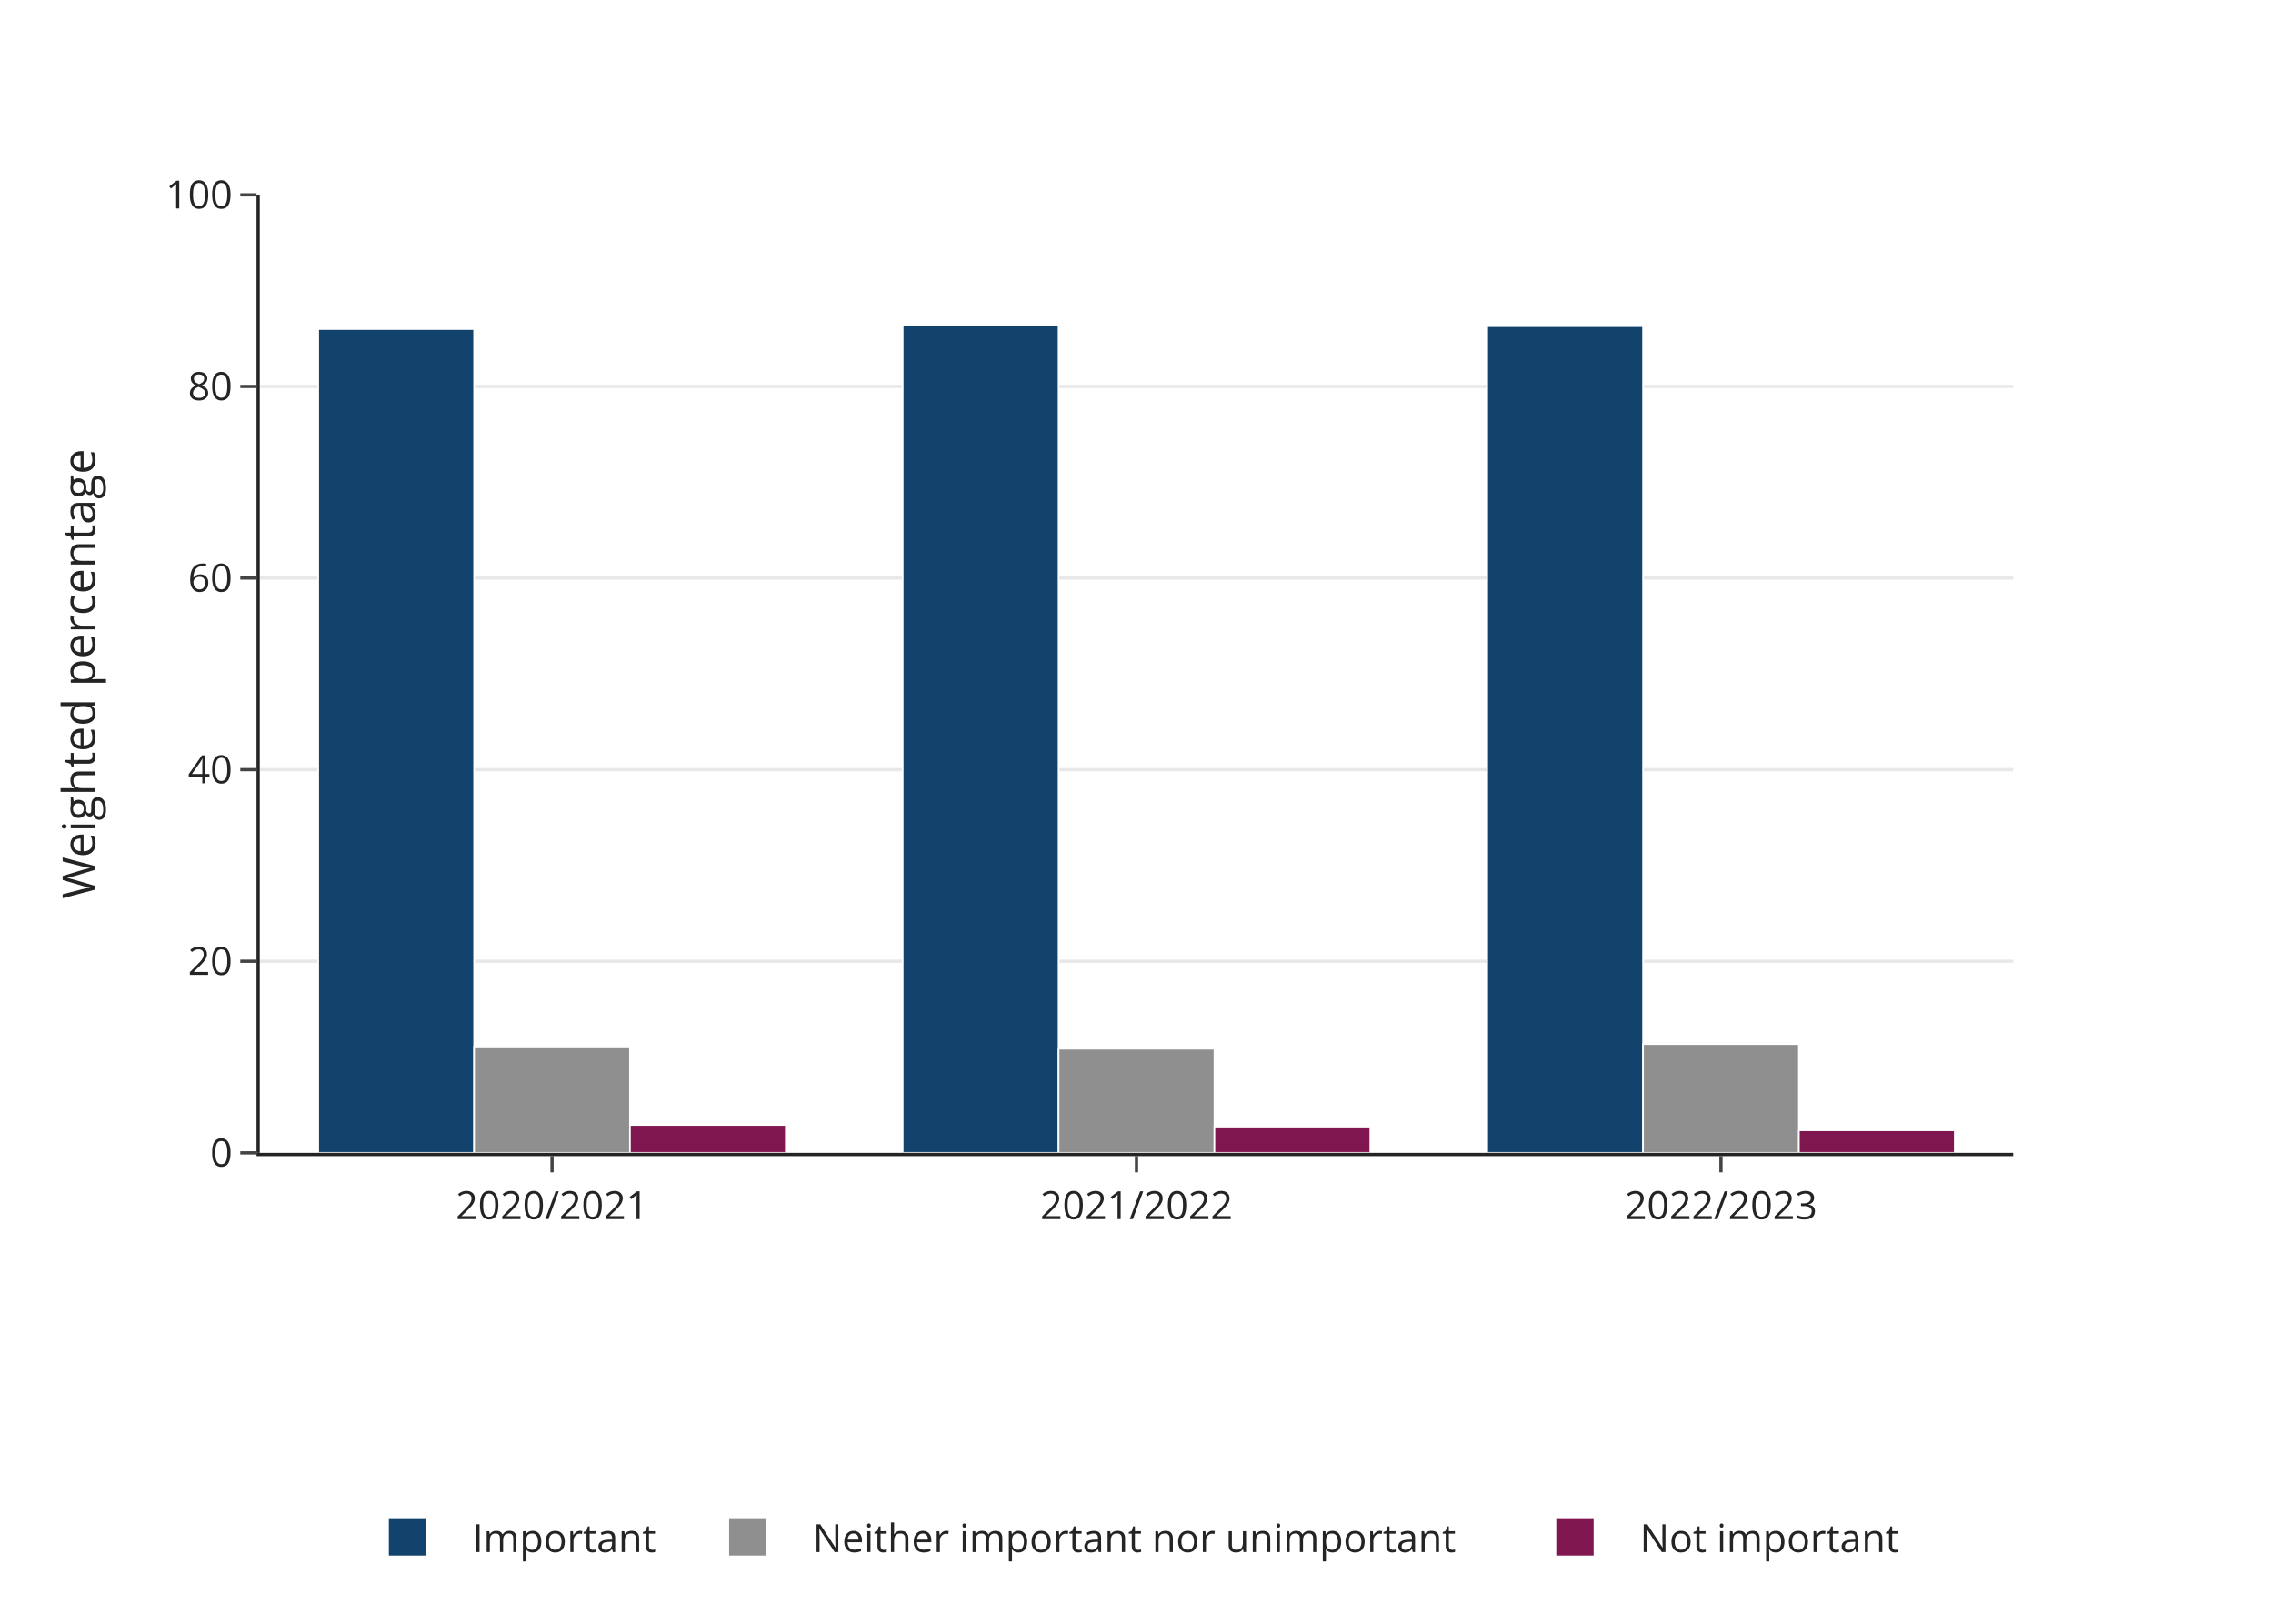
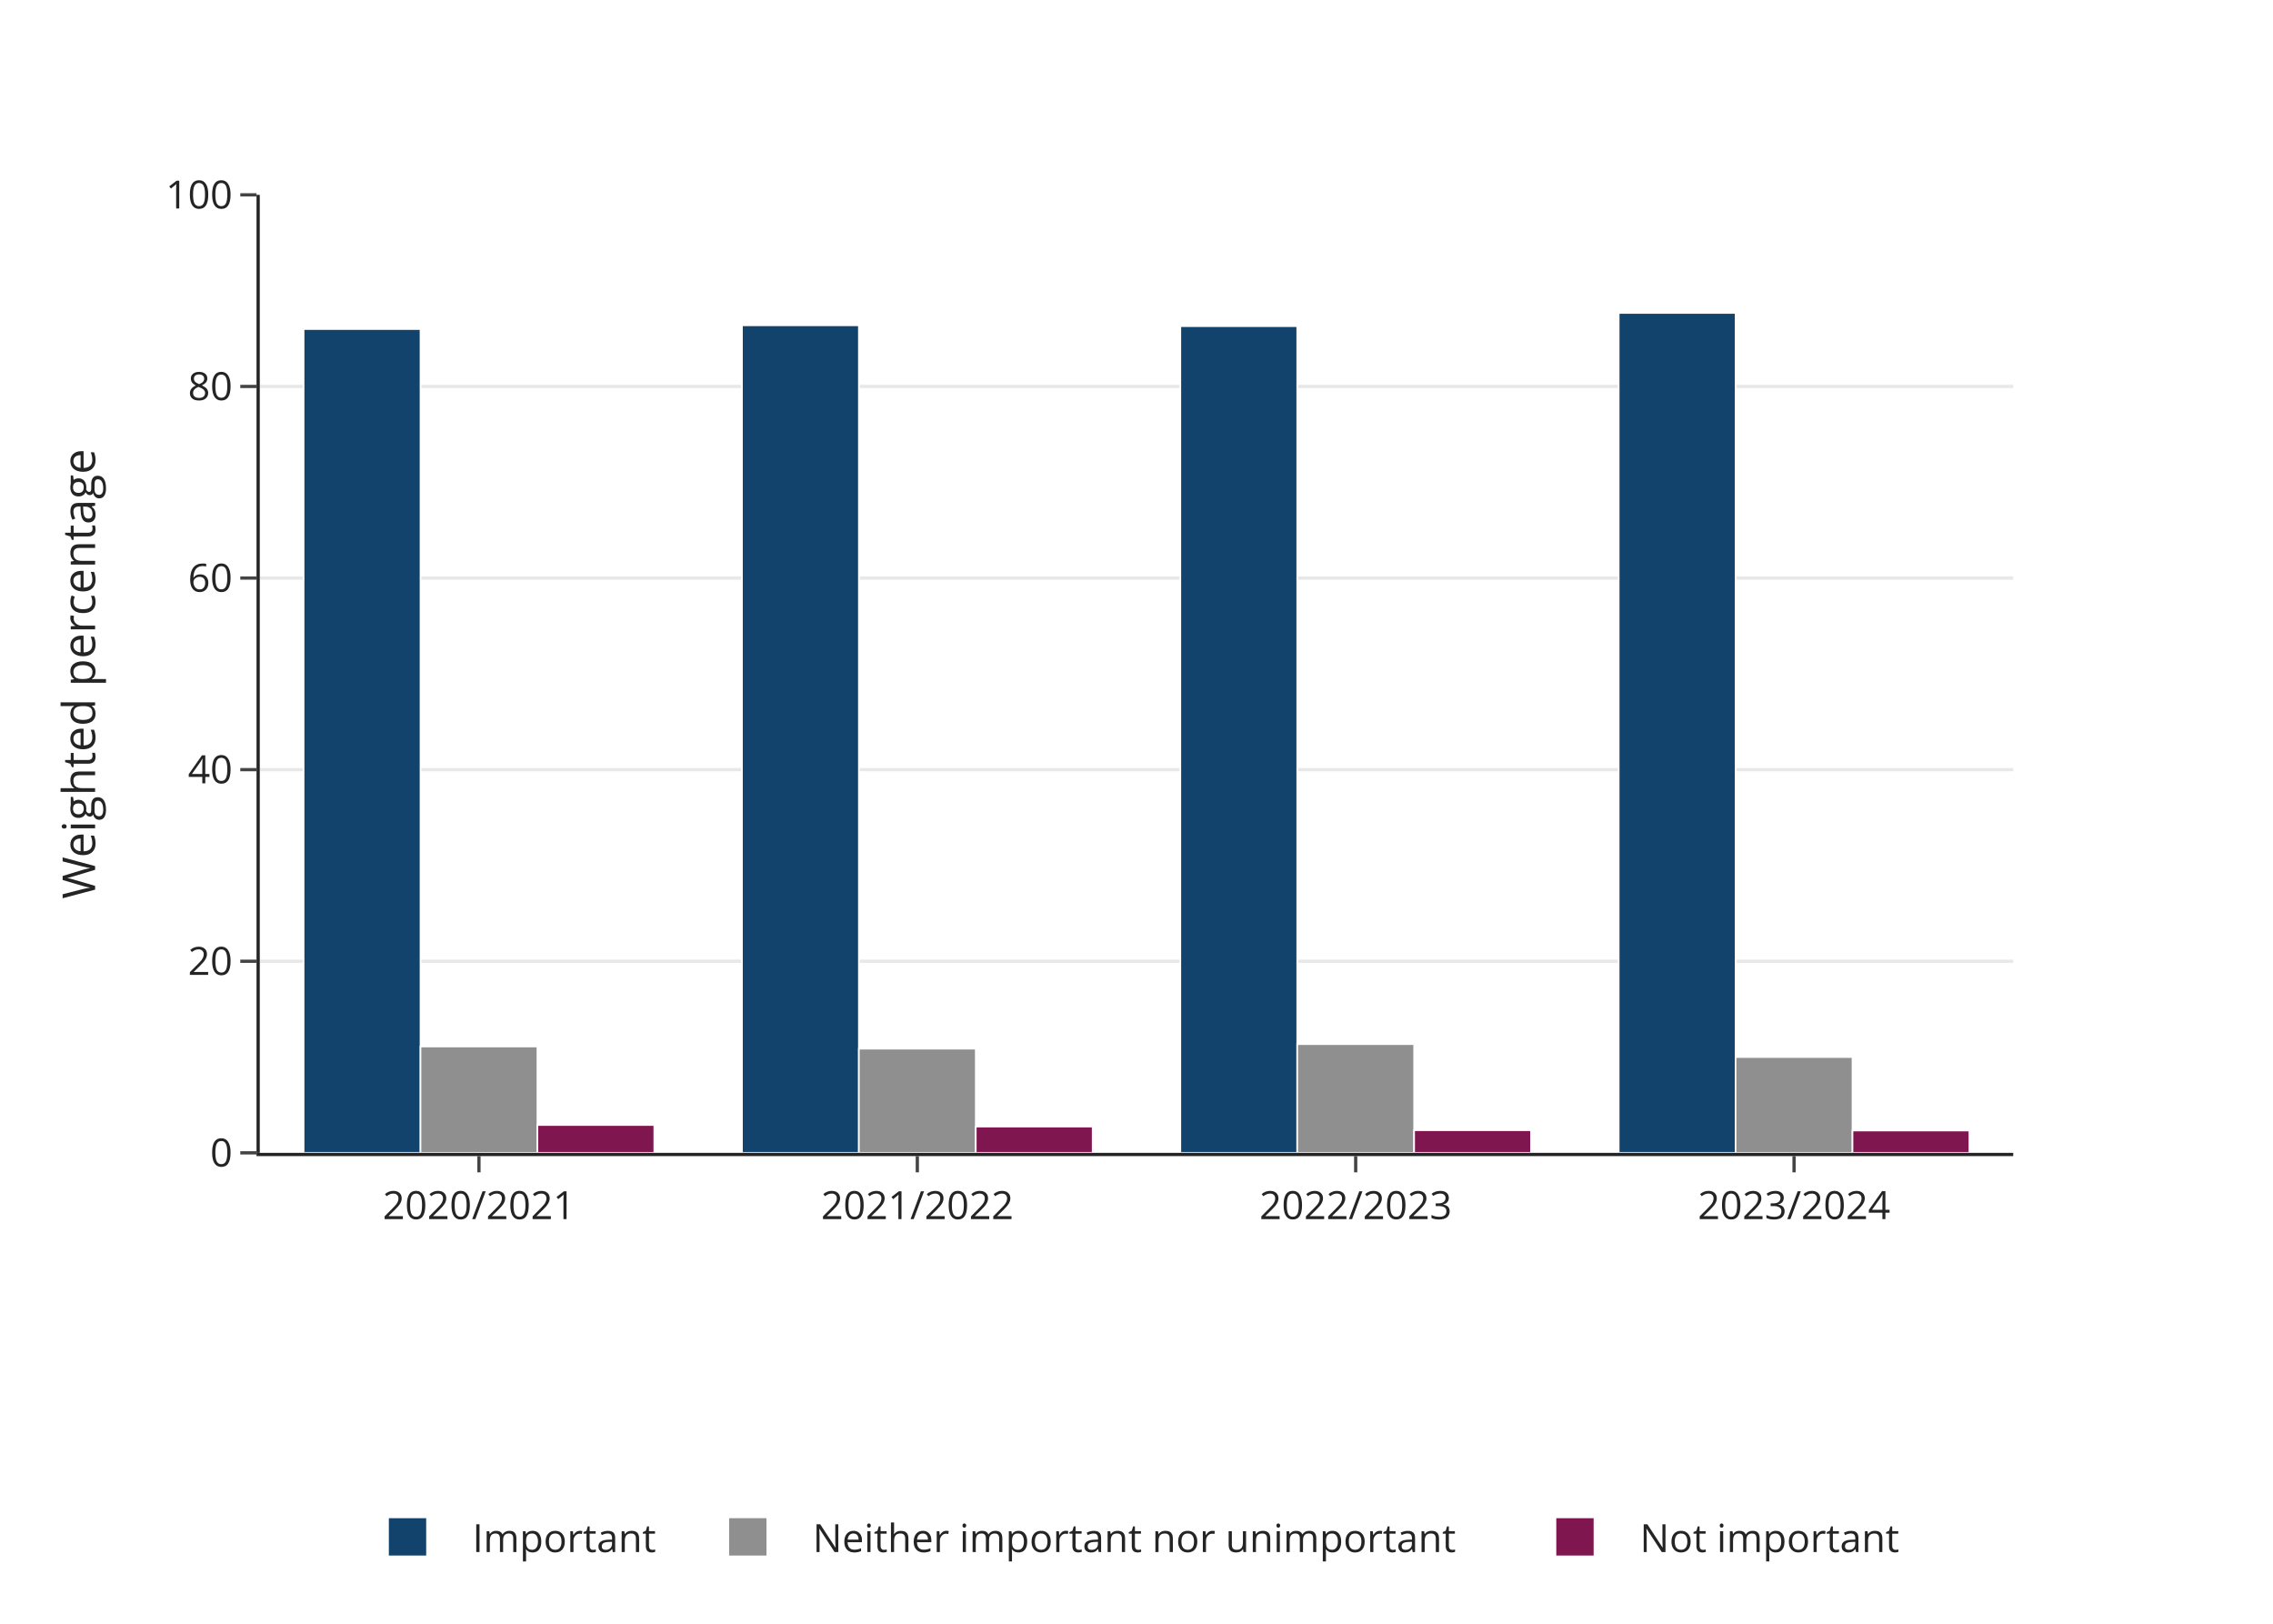
<svg xmlns="http://www.w3.org/2000/svg" class="main-svg" width="700" height="500" style="" viewBox="0 0 700 500">
  <rect x="0" y="0" width="700" height="500" style="fill: rgb(255, 255, 255); fill-opacity: 1;" />
-   <defs id="defs-b92e9e">
+   <defs id="defs-1243cc">
    <g class="clips">
-       <clipPath id="clipb92e9exyplot" class="plotclip">
+       <clipPath id="clip1243ccxyplot" class="plotclip">
        <rect width="540" height="295" />
      </clipPath>
-       <clipPath class="axesclip" id="clipb92e9ex">
+       <clipPath class="axesclip" id="clip1243ccx">
        <rect x="80" y="0" width="540" height="500" />
      </clipPath>
-       <clipPath class="axesclip" id="clipb92e9ey">
+       <clipPath class="axesclip" id="clip1243ccy">
        <rect x="0" y="60" width="700" height="295" />
      </clipPath>
-       <clipPath class="axesclip" id="clipb92e9exy">
+       <clipPath class="axesclip" id="clip1243ccxy">
        <rect x="80" y="60" width="540" height="295" />
      </clipPath>
    </g>
    <g class="gradients" />
    <g class="patterns" />
  </defs>
  <g class="bglayer" />
  <g class="layer-below">
    <g class="imagelayer" />
    <g class="shapelayer" />
  </g>
  <g class="cartesianlayer">
    <g class="subplot xy">
      <g class="layer-subplot">
        <g class="shapelayer" />
        <g class="imagelayer" />
      </g>
      <g class="minor-gridlayer">
        <g class="x" />
        <g class="y" />
      </g>
      <g class="gridlayer">
        <g class="x" />
        <g class="y">
          <path class="ygrid crisp" transform="translate(0,296)" d="M80,0h540" style="stroke: rgb(232, 232, 232); stroke-opacity: 1; stroke-width: 1px;" />
          <path class="ygrid crisp" transform="translate(0,237)" d="M80,0h540" style="stroke: rgb(232, 232, 232); stroke-opacity: 1; stroke-width: 1px;" />
          <path class="ygrid crisp" transform="translate(0,178)" d="M80,0h540" style="stroke: rgb(232, 232, 232); stroke-opacity: 1; stroke-width: 1px;" />
          <path class="ygrid crisp" transform="translate(0,119)" d="M80,0h540" style="stroke: rgb(232, 232, 232); stroke-opacity: 1; stroke-width: 1px;" />
        </g>
      </g>
      <g class="zerolinelayer" />
      <g class="layer-between">
        <g class="shapelayer" />
        <g class="imagelayer" />
      </g>
      <path class="xlines-below" />
      <path class="ylines-below" />
      <g class="overlines-below" />
      <g class="xaxislayer-below" />
      <g class="yaxislayer-below" />
      <g class="overaxes-below" />
      <g class="overplot">
-         <g class="xy" transform="translate(80,60)" clip-path="url(#clipb92e9exyplot)">
+         <g class="xy" transform="translate(80,60)" clip-path="url(#clip1243ccxyplot)">
          <g class="barlayer mlayer">
            <g class="trace bars" style="opacity: 1;">
              <g class="points">
                <g class="point">
-                   <path d="M18,295V41.33H66V295Z" style="vector-effect: none; opacity: 1; stroke-width: 0.5px; fill: rgb(18, 67, 109); fill-opacity: 1; stroke: rgb(255, 255, 255); stroke-opacity: 1;" />
-                 </g>
-                 <g class="point">
-                   <path d="M198,295V40.19H246V295Z" style="vector-effect: none; opacity: 1; stroke-width: 0.5px; fill: rgb(18, 67, 109); fill-opacity: 1; stroke: rgb(255, 255, 255); stroke-opacity: 1;" />
-                 </g>
-                 <g class="point">
-                   <path d="M378,295V40.44H426V295Z" style="vector-effect: none; opacity: 1; stroke-width: 0.5px; fill: rgb(18, 67, 109); fill-opacity: 1; stroke: rgb(255, 255, 255); stroke-opacity: 1;" />
+                   <path d="M13.5,295V41.33H49.5V295Z" style="vector-effect: none; opacity: 1; stroke-width: 0.5px; fill: rgb(18, 67, 109); fill-opacity: 1; stroke: rgb(255, 255, 255); stroke-opacity: 1;" />
+                 </g>
+                 <g class="point">
+                   <path d="M148.5,295V40.18H184.5V295Z" style="vector-effect: none; opacity: 1; stroke-width: 0.5px; fill: rgb(18, 67, 109); fill-opacity: 1; stroke: rgb(255, 255, 255); stroke-opacity: 1;" />
+                 </g>
+                 <g class="point">
+                   <path d="M283.5,295V40.44H319.5V295Z" style="vector-effect: none; opacity: 1; stroke-width: 0.5px; fill: rgb(18, 67, 109); fill-opacity: 1; stroke: rgb(255, 255, 255); stroke-opacity: 1;" />
+                 </g>
+                 <g class="point">
+                   <path d="M418.5,295V36.37H454.5V295Z" style="vector-effect: none; opacity: 1; stroke-width: 0.5px; fill: rgb(18, 67, 109); fill-opacity: 1; stroke: rgb(255, 255, 255); stroke-opacity: 1;" />
                </g>
              </g>
            </g>
            <g class="trace bars" style="opacity: 1;">
              <g class="points">
                <g class="point">
-                   <path d="M66,295V262.26H114V295Z" style="vector-effect: none; opacity: 1; stroke-width: 0.5px; fill: rgb(143, 143, 143); fill-opacity: 1; stroke: rgb(255, 255, 255); stroke-opacity: 1;" />
-                 </g>
-                 <g class="point">
-                   <path d="M246,295V262.95H294V295Z" style="vector-effect: none; opacity: 1; stroke-width: 0.5px; fill: rgb(143, 143, 143); fill-opacity: 1; stroke: rgb(255, 255, 255); stroke-opacity: 1;" />
-                 </g>
-                 <g class="point">
-                   <path d="M426,295V261.51H474V295Z" style="vector-effect: none; opacity: 1; stroke-width: 0.5px; fill: rgb(143, 143, 143); fill-opacity: 1; stroke: rgb(255, 255, 255); stroke-opacity: 1;" />
+                   <path d="M49.5,295V262.26H85.5V295Z" style="vector-effect: none; opacity: 1; stroke-width: 0.5px; fill: rgb(143, 143, 143); fill-opacity: 1; stroke: rgb(255, 255, 255); stroke-opacity: 1;" />
+                 </g>
+                 <g class="point">
+                   <path d="M184.5,295V262.93H220.5V295Z" style="vector-effect: none; opacity: 1; stroke-width: 0.5px; fill: rgb(143, 143, 143); fill-opacity: 1; stroke: rgb(255, 255, 255); stroke-opacity: 1;" />
+                 </g>
+                 <g class="point">
+                   <path d="M319.5,295V261.52H355.5V295Z" style="vector-effect: none; opacity: 1; stroke-width: 0.5px; fill: rgb(143, 143, 143); fill-opacity: 1; stroke: rgb(255, 255, 255); stroke-opacity: 1;" />
+                 </g>
+                 <g class="point">
+                   <path d="M454.5,295V265.5H490.5V295Z" style="vector-effect: none; opacity: 1; stroke-width: 0.5px; fill: rgb(143, 143, 143); fill-opacity: 1; stroke: rgb(255, 255, 255); stroke-opacity: 1;" />
                </g>
              </g>
            </g>
            <g class="trace bars" style="opacity: 1;">
              <g class="points">
                <g class="point">
-                   <path d="M114,295V286.41H162V295Z" style="vector-effect: none; opacity: 1; stroke-width: 0.5px; fill: rgb(128, 22, 80); fill-opacity: 1; stroke: rgb(255, 255, 255); stroke-opacity: 1;" />
-                 </g>
-                 <g class="point">
-                   <path d="M294,295V286.91H342V295Z" style="vector-effect: none; opacity: 1; stroke-width: 0.5px; fill: rgb(128, 22, 80); fill-opacity: 1; stroke: rgb(255, 255, 255); stroke-opacity: 1;" />
-                 </g>
-                 <g class="point">
-                   <path d="M474,295V288.05H522V295Z" style="vector-effect: none; opacity: 1; stroke-width: 0.5px; fill: rgb(128, 22, 80); fill-opacity: 1; stroke: rgb(255, 255, 255); stroke-opacity: 1;" />
+                   <path d="M85.5,295V286.42H121.5V295Z" style="vector-effect: none; opacity: 1; stroke-width: 0.5px; fill: rgb(128, 22, 80); fill-opacity: 1; stroke: rgb(255, 255, 255); stroke-opacity: 1;" />
+                 </g>
+                 <g class="point">
+                   <path d="M220.5,295V286.92H256.5V295Z" style="vector-effect: none; opacity: 1; stroke-width: 0.5px; fill: rgb(128, 22, 80); fill-opacity: 1; stroke: rgb(255, 255, 255); stroke-opacity: 1;" />
+                 </g>
+                 <g class="point">
+                   <path d="M355.5,295V288.04H391.5V295Z" style="vector-effect: none; opacity: 1; stroke-width: 0.5px; fill: rgb(128, 22, 80); fill-opacity: 1; stroke: rgb(255, 255, 255); stroke-opacity: 1;" />
+                 </g>
+                 <g class="point">
+                   <path d="M490.5,295V288.13H526.5V295Z" style="vector-effect: none; opacity: 1; stroke-width: 0.5px; fill: rgb(128, 22, 80); fill-opacity: 1; stroke: rgb(255, 255, 255); stroke-opacity: 1;" />
                </g>
              </g>
            </g>
          </g>
        </g>
      </g>
      <path class="xlines-above crisp" d="M79,355.5H620" style="fill: none; stroke-width: 1px; stroke: rgb(36, 36, 36); stroke-opacity: 1;" />
      <path class="ylines-above crisp" d="M79.5,60V355" style="fill: none; stroke-width: 1px; stroke: rgb(36, 36, 36); stroke-opacity: 1;" />
      <g class="overlines-above" />
      <g class="xaxislayer-above">
-         <path class="xtick ticks crisp" d="M0,356v5" transform="translate(170,0)" style="stroke: rgb(68, 68, 68); stroke-opacity: 1; stroke-width: 1px;" />
-         <path class="xtick ticks crisp" d="M0,356v5" transform="translate(350,0)" style="stroke: rgb(68, 68, 68); stroke-opacity: 1; stroke-width: 1px;" />
-         <path class="xtick ticks crisp" d="M0,356v5" transform="translate(530,0)" style="stroke: rgb(68, 68, 68); stroke-opacity: 1; stroke-width: 1px;" />
-         <g class="xtick">
-           <text text-anchor="middle" x="0" y="375.4" transform="translate(170,0)" style="font-family: 'Open Sans', verdana, arial, sans-serif; font-size: 12px; fill: rgb(36, 36, 36); fill-opacity: 1; white-space: pre; opacity: 1;">2020/2021</text>
-         </g>
-         <g class="xtick">
-           <text text-anchor="middle" x="0" y="375.4" transform="translate(350,0)" style="font-family: 'Open Sans', verdana, arial, sans-serif; font-size: 12px; fill: rgb(36, 36, 36); fill-opacity: 1; white-space: pre; opacity: 1;">2021/2022</text>
-         </g>
-         <g class="xtick">
-           <text text-anchor="middle" x="0" y="375.4" transform="translate(530,0)" style="font-family: 'Open Sans', verdana, arial, sans-serif; font-size: 12px; fill: rgb(36, 36, 36); fill-opacity: 1; white-space: pre; opacity: 1;">2022/2023</text>
+         <path class="xtick ticks crisp" d="M0,356v5" transform="translate(147.5,0)" style="stroke: rgb(68, 68, 68); stroke-opacity: 1; stroke-width: 1px;" />
+         <path class="xtick ticks crisp" d="M0,356v5" transform="translate(282.5,0)" style="stroke: rgb(68, 68, 68); stroke-opacity: 1; stroke-width: 1px;" />
+         <path class="xtick ticks crisp" d="M0,356v5" transform="translate(417.5,0)" style="stroke: rgb(68, 68, 68); stroke-opacity: 1; stroke-width: 1px;" />
+         <path class="xtick ticks crisp" d="M0,356v5" transform="translate(552.5,0)" style="stroke: rgb(68, 68, 68); stroke-opacity: 1; stroke-width: 1px;" />
+         <g class="xtick">
+           <text text-anchor="middle" x="0" y="375.4" transform="translate(147.5,0)" style="font-family: 'Open Sans', verdana, arial, sans-serif; font-size: 12px; fill: rgb(36, 36, 36); fill-opacity: 1; white-space: pre; opacity: 1;">2020/2021</text>
+         </g>
+         <g class="xtick">
+           <text text-anchor="middle" x="0" y="375.4" transform="translate(282.5,0)" style="font-family: 'Open Sans', verdana, arial, sans-serif; font-size: 12px; fill: rgb(36, 36, 36); fill-opacity: 1; white-space: pre; opacity: 1;">2021/2022</text>
+         </g>
+         <g class="xtick">
+           <text text-anchor="middle" x="0" y="375.4" transform="translate(417.5,0)" style="font-family: 'Open Sans', verdana, arial, sans-serif; font-size: 12px; fill: rgb(36, 36, 36); fill-opacity: 1; white-space: pre; opacity: 1;">2022/2023</text>
+         </g>
+         <g class="xtick">
+           <text text-anchor="middle" x="0" y="375.4" transform="translate(552.5,0)" style="font-family: 'Open Sans', verdana, arial, sans-serif; font-size: 12px; fill: rgb(36, 36, 36); fill-opacity: 1; white-space: pre; opacity: 1;">2023/2024</text>
        </g>
      </g>
      <g class="yaxislayer-above">
        <path class="ytick ticks crisp" d="M79,0h-5" transform="translate(0,355)" style="stroke: rgb(68, 68, 68); stroke-opacity: 1; stroke-width: 1px;" />
        <path class="ytick ticks crisp" d="M79,0h-5" transform="translate(0,296)" style="stroke: rgb(68, 68, 68); stroke-opacity: 1; stroke-width: 1px;" />
        <path class="ytick ticks crisp" d="M79,0h-5" transform="translate(0,237)" style="stroke: rgb(68, 68, 68); stroke-opacity: 1; stroke-width: 1px;" />
        <path class="ytick ticks crisp" d="M79,0h-5" transform="translate(0,178)" style="stroke: rgb(68, 68, 68); stroke-opacity: 1; stroke-width: 1px;" />
        <path class="ytick ticks crisp" d="M79,0h-5" transform="translate(0,119)" style="stroke: rgb(68, 68, 68); stroke-opacity: 1; stroke-width: 1px;" />
        <path class="ytick ticks crisp" d="M79,0h-5" transform="translate(0,60)" style="stroke: rgb(68, 68, 68); stroke-opacity: 1; stroke-width: 1px;" />
        <g class="ytick">
          <text text-anchor="end" x="71.6" y="4.2" transform="translate(0,355)" style="font-family: 'Open Sans', verdana, arial, sans-serif; font-size: 12px; fill: rgb(36, 36, 36); fill-opacity: 1; white-space: pre; opacity: 1;">0</text>
        </g>
        <g class="ytick">
          <text text-anchor="end" x="71.6" y="4.2" style="font-family: 'Open Sans', verdana, arial, sans-serif; font-size: 12px; fill: rgb(36, 36, 36); fill-opacity: 1; white-space: pre; opacity: 1;" transform="translate(0,296)">20</text>
        </g>
        <g class="ytick">
          <text text-anchor="end" x="71.6" y="4.2" style="font-family: 'Open Sans', verdana, arial, sans-serif; font-size: 12px; fill: rgb(36, 36, 36); fill-opacity: 1; white-space: pre; opacity: 1;" transform="translate(0,237)">40</text>
        </g>
        <g class="ytick">
          <text text-anchor="end" x="71.6" y="4.2" style="font-family: 'Open Sans', verdana, arial, sans-serif; font-size: 12px; fill: rgb(36, 36, 36); fill-opacity: 1; white-space: pre; opacity: 1;" transform="translate(0,178)">60</text>
        </g>
        <g class="ytick">
          <text text-anchor="end" x="71.6" y="4.2" style="font-family: 'Open Sans', verdana, arial, sans-serif; font-size: 12px; fill: rgb(36, 36, 36); fill-opacity: 1; white-space: pre; opacity: 1;" transform="translate(0,119)">80</text>
        </g>
        <g class="ytick">
          <text text-anchor="end" x="71.6" y="4.2" style="font-family: 'Open Sans', verdana, arial, sans-serif; font-size: 12px; fill: rgb(36, 36, 36); fill-opacity: 1; white-space: pre; opacity: 1;" transform="translate(0,60)">100</text>
        </g>
      </g>
      <g class="overaxes-above" />
    </g>
  </g>
  <g class="polarlayer" />
  <g class="smithlayer" />
  <g class="ternarylayer" />
  <g class="geolayer" />
  <g class="funnelarealayer" />
  <g class="pielayer" />
  <g class="iciclelayer" />
  <g class="treemaplayer" />
  <g class="sunburstlayer" />
  <g class="glimages" />
-   <defs id="topdefs-b92e9e">
+   <defs id="topdefs-1243cc">
    <g class="clips" />
-     <clipPath id="legendb92e9e">
+     <clipPath id="legend1243cc">
      <rect width="489" height="29" x="0" y="0" />
    </clipPath>
  </defs>
  <g class="layer-above">
    <g class="imagelayer" />
    <g class="shapelayer" />
  </g>
  <g class="infolayer">
    <g class="legend" pointer-events="all" transform="translate(105.5,458.75)">
      <rect class="bg" shape-rendering="crispEdges" style="stroke: rgb(68, 68, 68); stroke-opacity: 1; fill: rgb(255, 255, 255); fill-opacity: 1; stroke-width: 0px;" width="489" height="29" x="0" y="0" />
-       <g class="scrollbox" transform="" clip-path="url(#legendb92e9e)">
+       <g class="scrollbox" transform="" clip-path="url(#legend1243cc)">
        <g class="groups" transform="">
          <g class="traces" transform="translate(0,14.5)" style="opacity: 1;">
            <text class="legendtext" text-anchor="start" x="40" y="4.68" style="font-family: 'Open Sans', verdana, arial, sans-serif; font-size: 12px; fill: rgb(36, 36, 36); fill-opacity: 1; white-space: pre;">Important</text>
            <g class="layers" style="opacity: 1;">
              <g class="legendfill" />
              <g class="legendlines" />
              <g class="legendsymbols">
                <g class="legendpoints">
                  <path class="legendundefined" d="M6,6H-6V-6H6Z" transform="translate(20,0)" style="stroke-width: 0.5px; fill: rgb(18, 67, 109); fill-opacity: 1; stroke: rgb(255, 255, 255); stroke-opacity: 1;" />
                </g>
              </g>
            </g>
            <rect class="legendtoggle" x="0" y="-9.5" width="102.297" height="19" style="fill: rgb(0, 0, 0); fill-opacity: 0;" />
          </g>
        </g>
        <g class="groups" transform="translate(104.7969,0)">
          <g class="traces" transform="translate(0,14.5)" style="opacity: 1;">
            <text class="legendtext" text-anchor="start" x="40" y="4.68" style="font-family: 'Open Sans', verdana, arial, sans-serif; font-size: 12px; fill: rgb(36, 36, 36); fill-opacity: 1; white-space: pre;">Neither important nor unimportant</text>
            <g class="layers" style="opacity: 1;">
              <g class="legendfill" />
              <g class="legendlines" />
              <g class="legendsymbols">
                <g class="legendpoints">
                  <path class="legendundefined" d="M6,6H-6V-6H6Z" transform="translate(20,0)" style="stroke-width: 0.5px; fill: rgb(143, 143, 143); fill-opacity: 1; stroke: rgb(255, 255, 255); stroke-opacity: 1;" />
                </g>
              </g>
            </g>
            <rect class="legendtoggle" x="0" y="-9.5" width="252.234" height="19" style="fill: rgb(0, 0, 0); fill-opacity: 0;" />
          </g>
        </g>
        <g class="groups" transform="translate(359.5312,0)">
          <g class="traces" transform="translate(0,14.5)" style="opacity: 1;">
            <text class="legendtext" text-anchor="start" x="40" y="4.68" style="font-family: 'Open Sans', verdana, arial, sans-serif; font-size: 12px; fill: rgb(36, 36, 36); fill-opacity: 1; white-space: pre;">Not important</text>
            <g class="layers" style="opacity: 1;">
              <g class="legendfill" />
              <g class="legendlines" />
              <g class="legendsymbols">
                <g class="legendpoints">
                  <path class="legendundefined" d="M6,6H-6V-6H6Z" transform="translate(20,0)" style="stroke-width: 0.5px; fill: rgb(128, 22, 80); fill-opacity: 1; stroke: rgb(255, 255, 255); stroke-opacity: 1;" />
                </g>
              </g>
            </g>
            <rect class="legendtoggle" x="0" y="-9.5" width="126.922" height="19" style="fill: rgb(0, 0, 0); fill-opacity: 0;" />
          </g>
        </g>
      </g>
      <rect class="scrollbar" rx="20" ry="3" width="0" height="0" style="fill: rgb(128, 139, 164); fill-opacity: 1;" x="0" y="0" />
    </g>
    <g class="g-gtitle" />
    <g class="g-xtitle" />
    <g class="g-ytitle">
      <text class="ytitle" transform="rotate(-90,29.2875,207.5)" x="29.288" y="207.5" text-anchor="middle" style="opacity: 1; font-family: 'Open Sans', verdana, arial, sans-serif; font-size: 14px; fill: rgb(36, 36, 36); fill-opacity: 1; white-space: pre;">Weighted percentage</text>
    </g>
  </g>
</svg>
